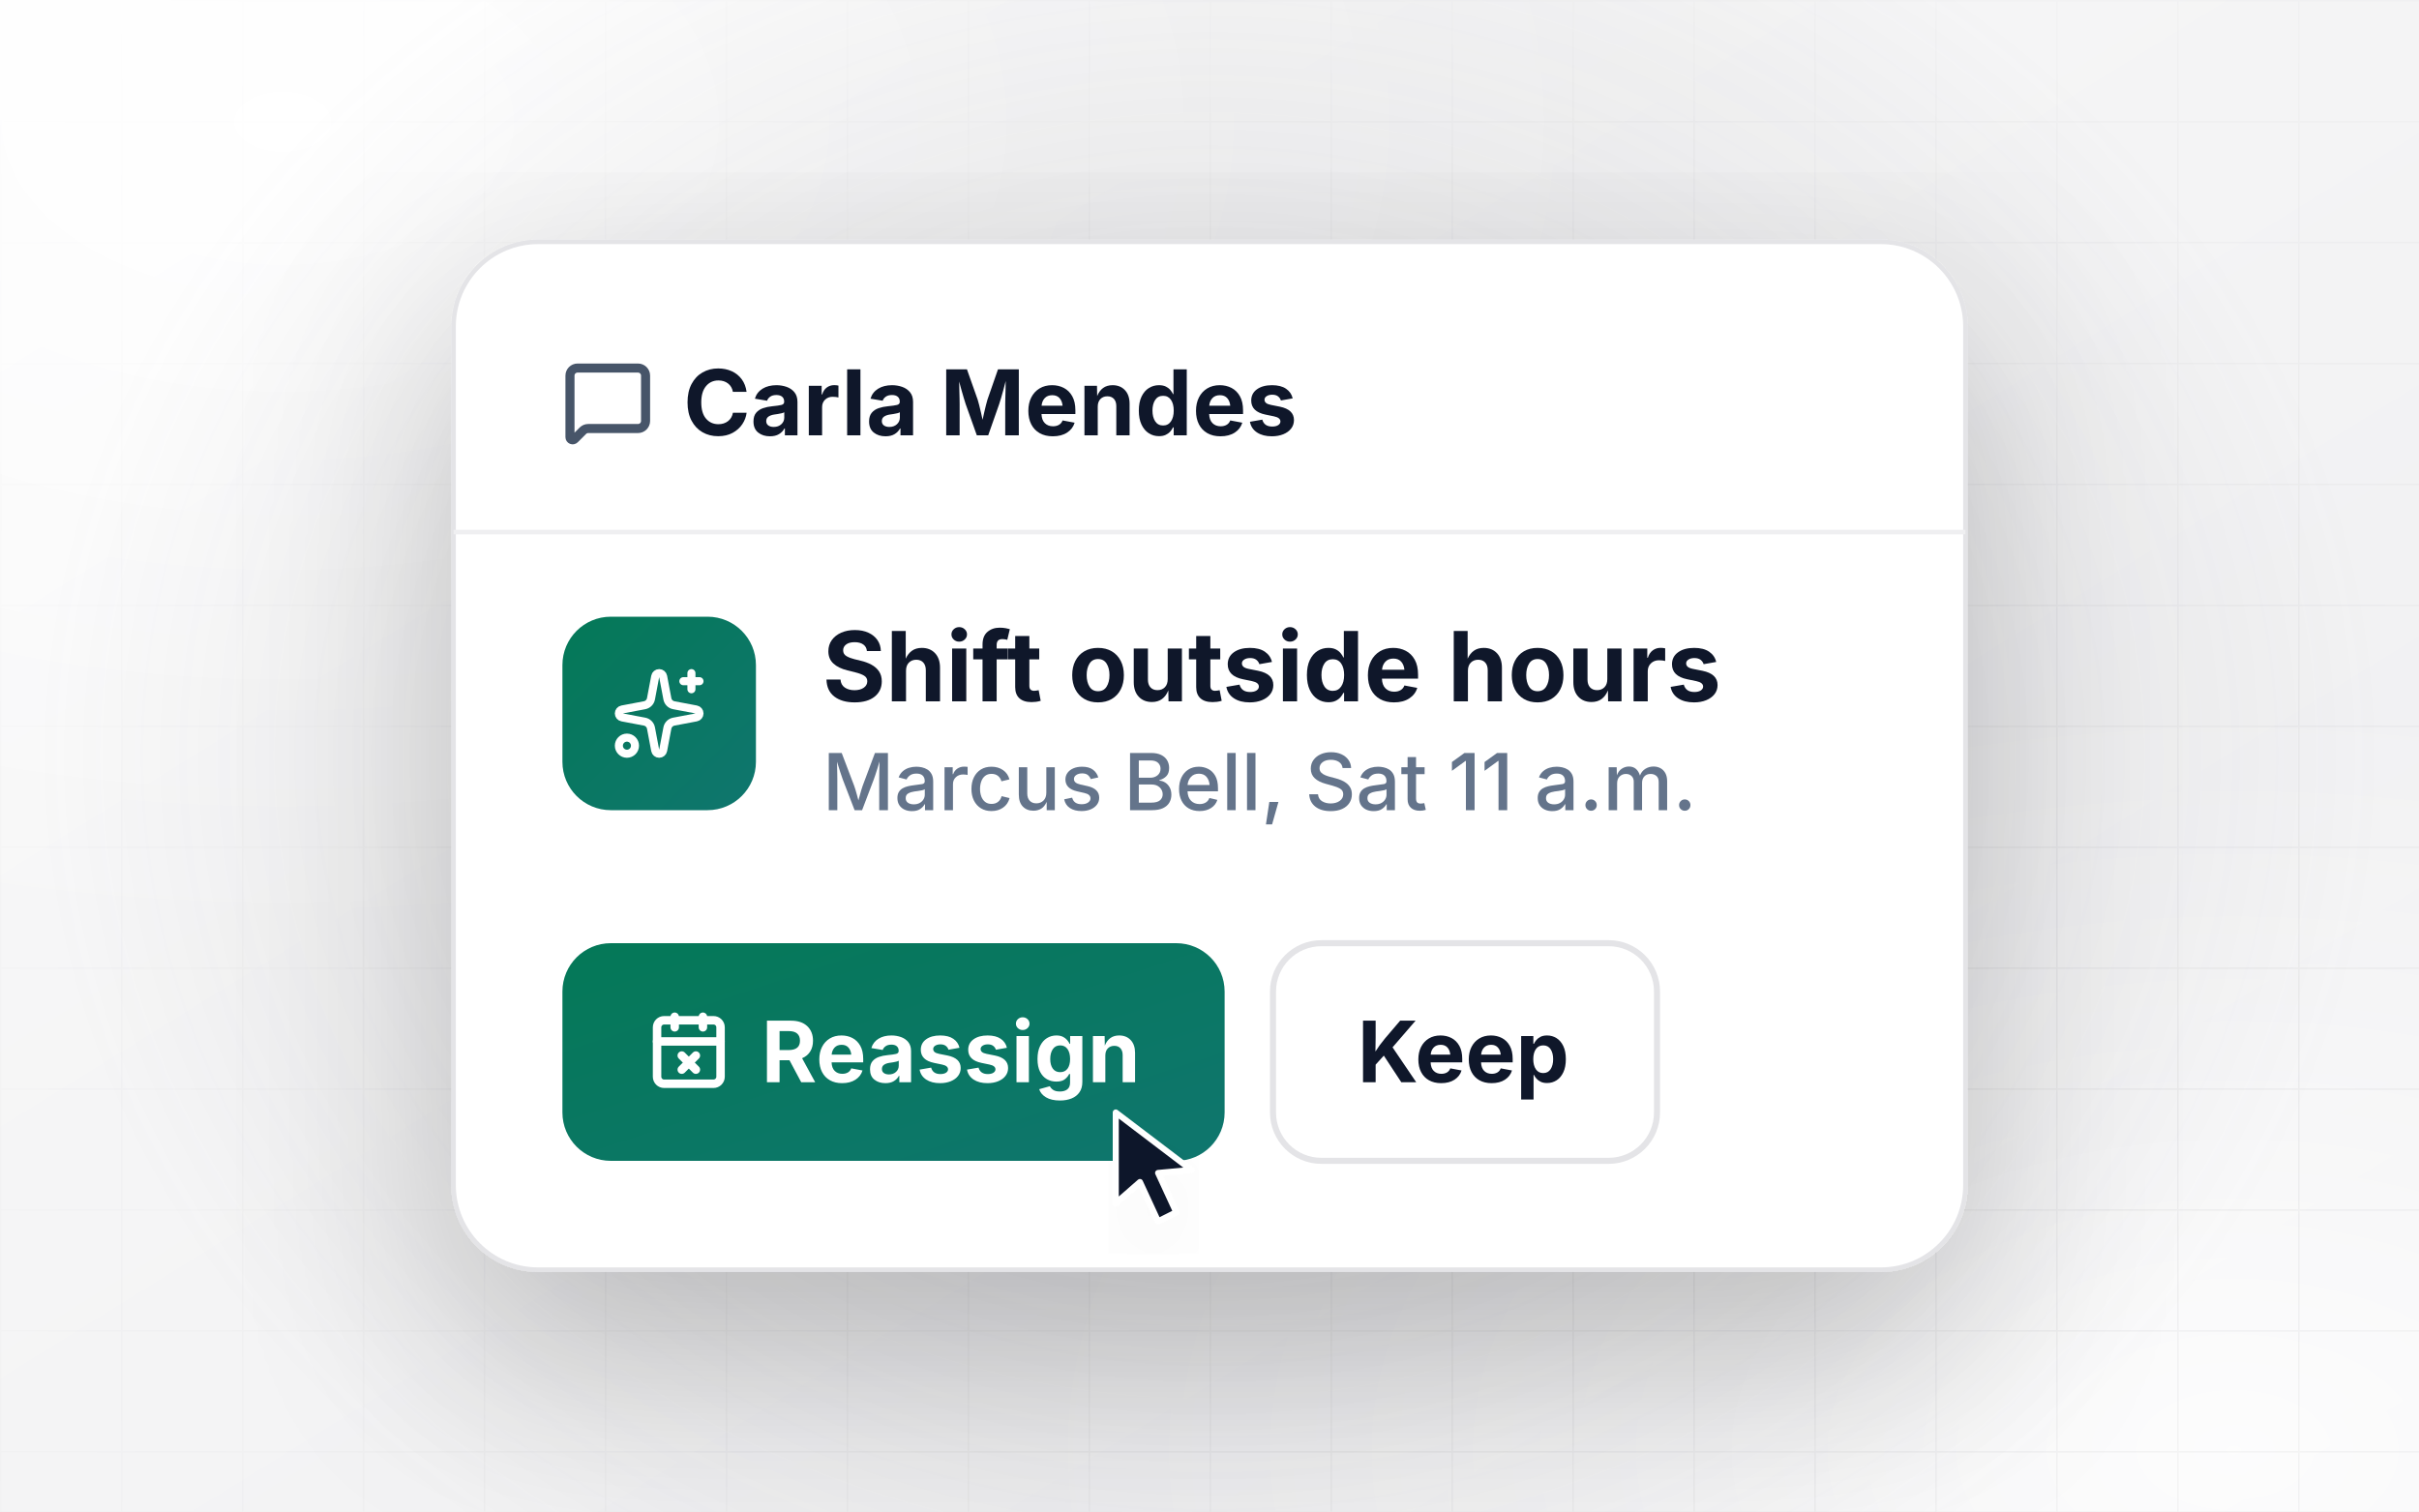
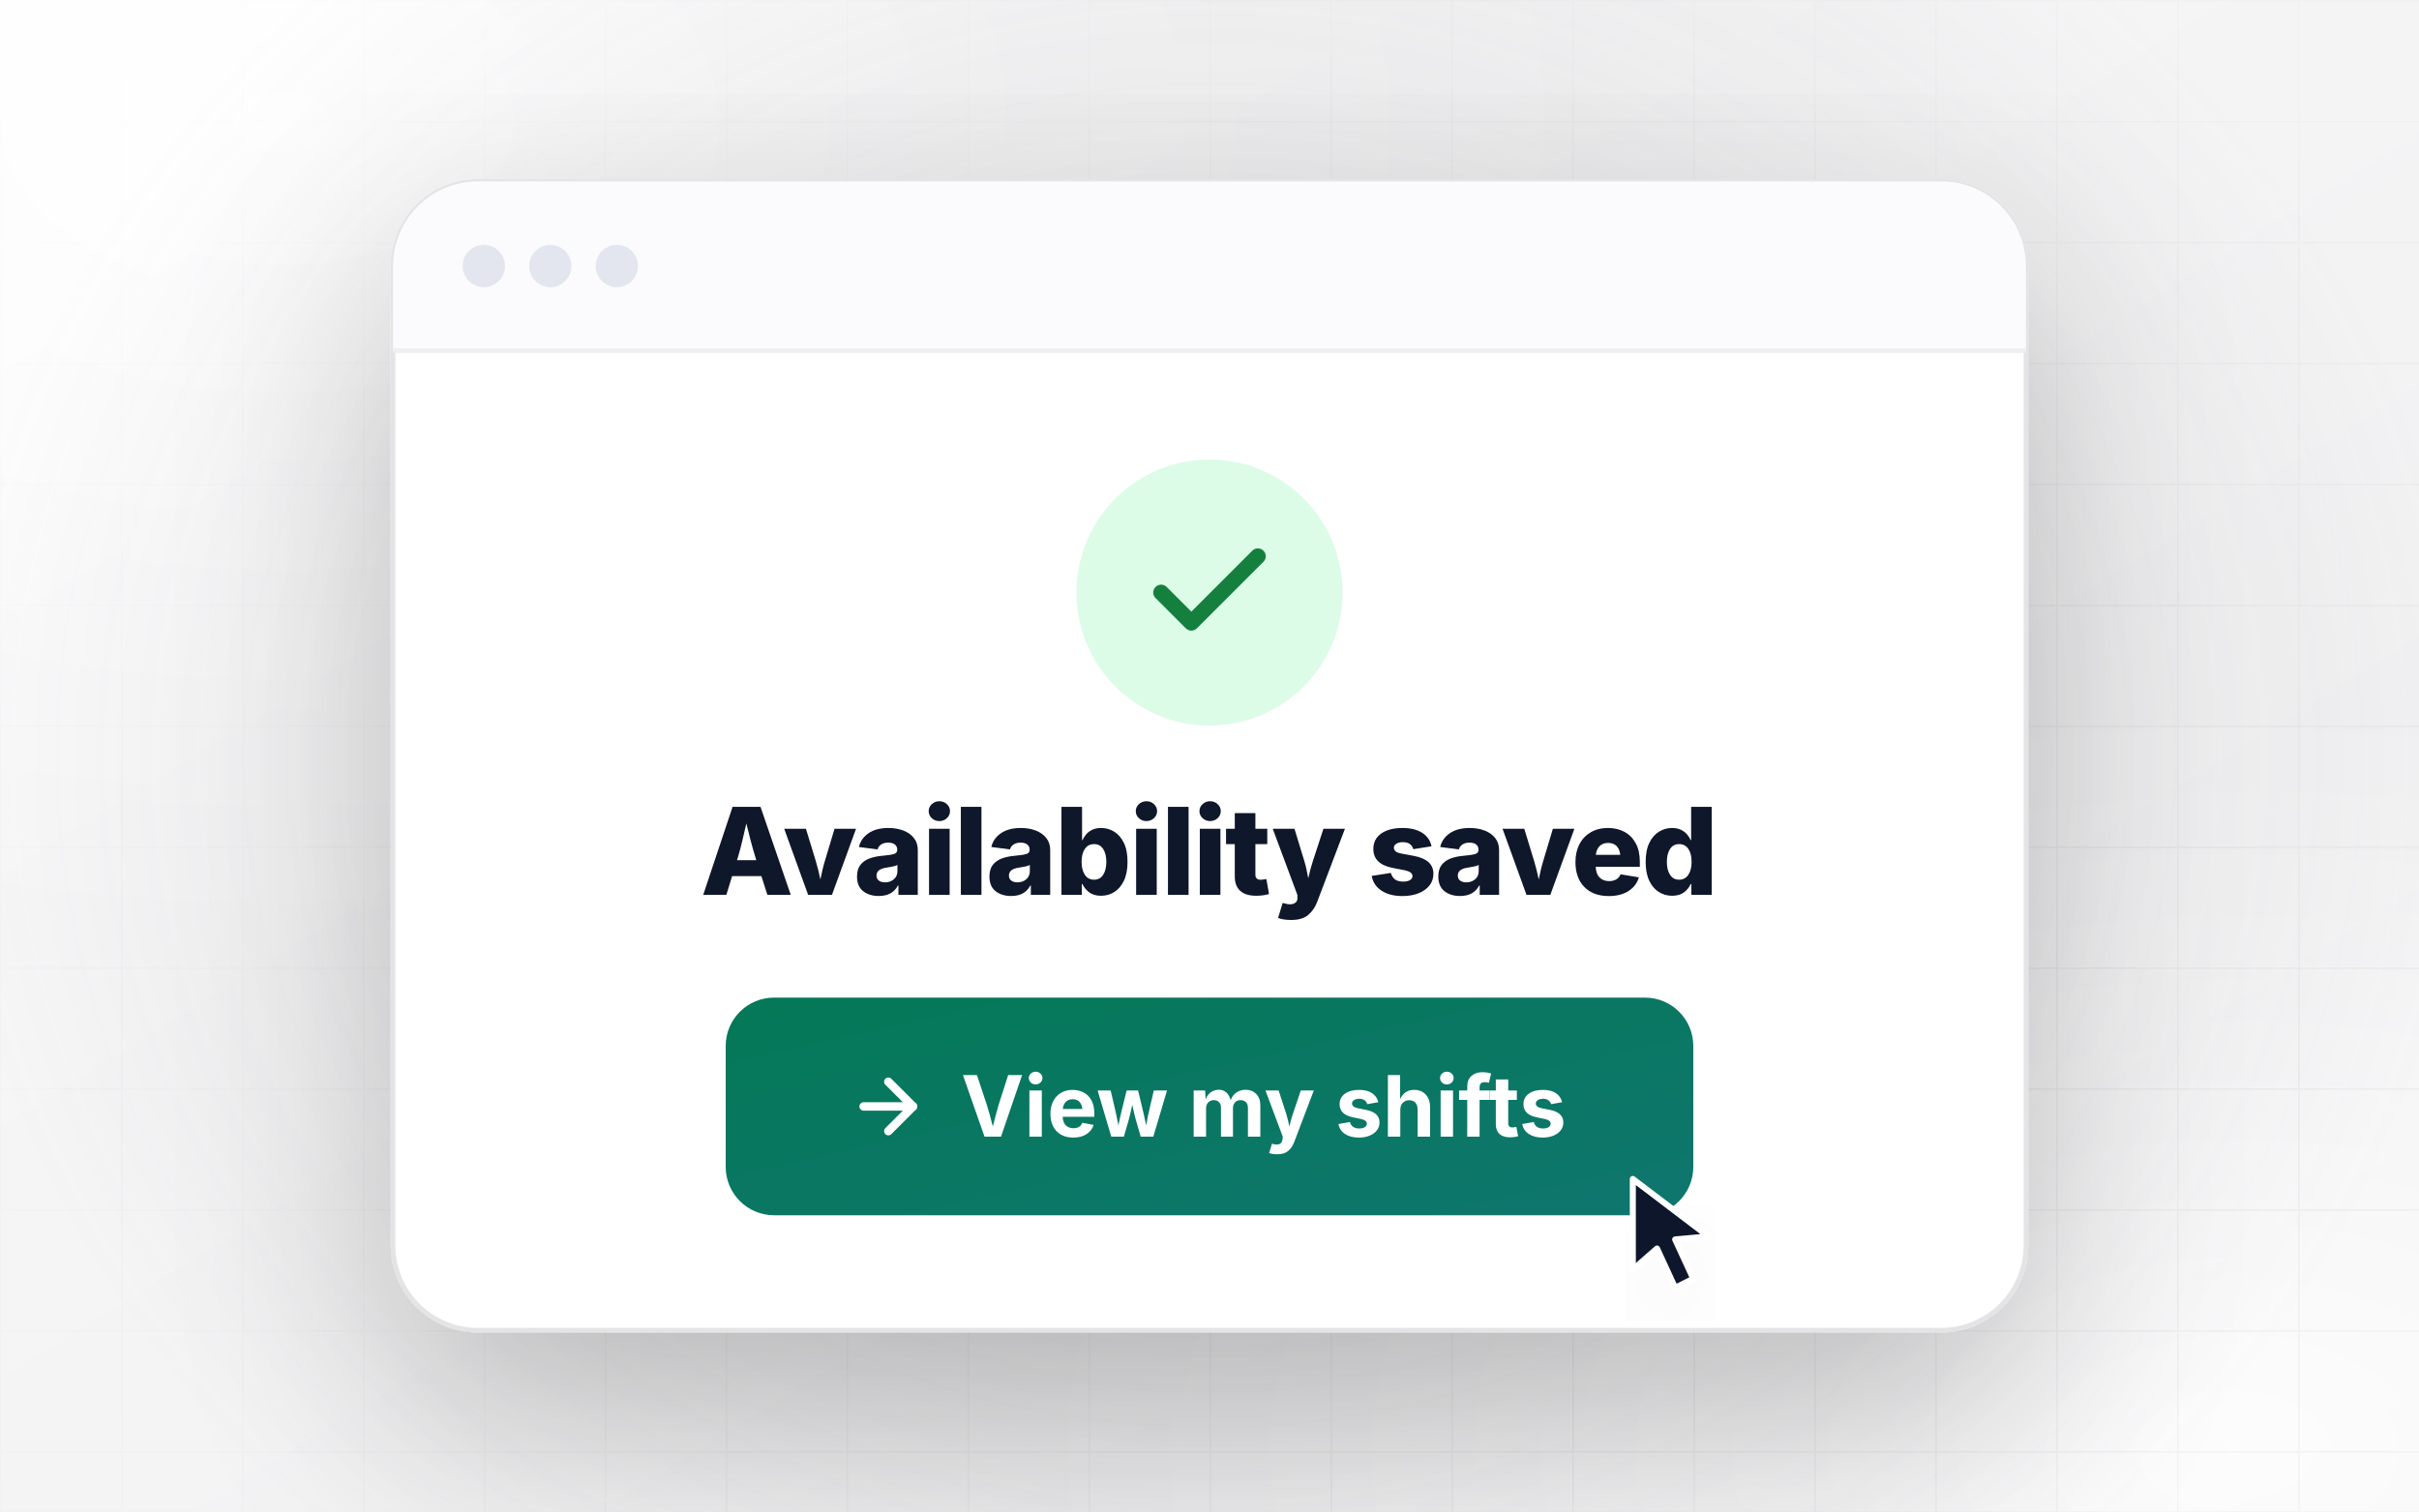
<svg xmlns="http://www.w3.org/2000/svg" xmlns:xlink="http://www.w3.org/1999/xlink" viewBox="0 0 800 500" width="800" height="500" role="img">
  <defs>
    <linearGradient id="bg" x1="0" y1="0" x2="1" y2="1">
      <stop offset="0" stop-color="#FAFAFA" />
      <stop offset="1" stop-color="#EEEEF0" />
    </linearGradient>
    <radialGradient id="glowA" cx="0.12" cy="0.08" r="0.55">
      <stop offset="0" stop-color="#FFFFFF" stop-opacity="0.95" />
      <stop offset="1" stop-color="#FFFFFF" stop-opacity="0" />
    </radialGradient>
    <radialGradient id="glowB" cx="0.92" cy="0.96" r="0.5">
      <stop offset="0" stop-color="#FFFFFF" stop-opacity="0.85" />
      <stop offset="1" stop-color="#FFFFFF" stop-opacity="0" />
    </radialGradient>
    <linearGradient id="gAcc" x1="0" y1="0" x2="1" y2="1">
      <stop offset="0" stop-color="#047857" />
      <stop offset="1" stop-color="#0F766E" />
    </linearGradient>
    <linearGradient id="gStroke" x1="0" y1="0" x2="1" y2="0">
      <stop offset="0" stop-color="#6EE7B7" />
      <stop offset="1" stop-color="#5EEAD4" />
    </linearGradient>
    <pattern id="grid" width="40" height="40" patternUnits="userSpaceOnUse">
      <path d="M40 0H0V40" fill="none" stroke="#52525B" stroke-opacity="0.07" stroke-width="1" />
    </pattern>
    <radialGradient id="fade" cx="0.5" cy="0.45" r="0.65">
      <stop offset="0" stop-color="#fff" stop-opacity="1" />
      <stop offset="1" stop-color="#fff" stop-opacity="0" />
    </radialGradient>
    <mask id="gridMask">
      <rect width="1200" height="800" fill="url(#fade)" />
    </mask>
    <filter id="e1" x="-10%" y="-10%" width="120%" height="140%">
      <feDropShadow dx="0" dy="1" stdDeviation="1.2" flood-color="#0F172A" flood-opacity="0.07" />
      <feDropShadow dx="0" dy="12" stdDeviation="18" flood-color="#18181B" flood-opacity="0.08" />
    </filter>
    <filter id="e2" x="-15%" y="-15%" width="130%" height="160%">
      <feDropShadow dx="0" dy="2" stdDeviation="3" flood-color="#0F172A" flood-opacity="0.10" />
      <feDropShadow dx="0" dy="28" stdDeviation="34" flood-color="#18181B" flood-opacity="0.20" />
    </filter>
    <radialGradient id="spot" cx="0.5" cy="0.5" r="0.5">
      <stop offset="0" stop-color="#71717A" stop-opacity="0.24" />
      <stop offset="1" stop-color="#71717A" stop-opacity="0" />
    </radialGradient>
-     <path id="g700_C" d="M786 -20Q587 -20 431.0 70.0Q275 160 184.5 331.0Q94 502 94 744Q94 987 185.0 1158.5Q276 1330 433.0 1420.0Q590 1510 786 1510Q955 1510 1092.0 1447.5Q1229 1385 1317.0 1266.5Q1405 1148 1427 981H1118Q1097 1102 1008.5 1170.5Q920 1239 792 1239Q618 1239 511.0 1110.0Q404 981 404 744Q404 502 511.5 376.5Q619 251 791 251Q918 251 1007.5 319.5Q1097 388 1119 510H1428Q1411 371 1330.0 250.5Q1249 130 1111.5 55.0Q974 -20 786 -20Z" />
-     <path id="g700_a" d="M440 -22Q280 -22 174.0 62.5Q68 147 68 313Q68 438 128.0 509.0Q188 580 284.0 613.0Q380 646 490 656Q634 670 697.5 685.5Q761 701 761 756V761Q761 832 715.5 871.0Q670 910 586 910Q499 910 446.0 872.5Q393 835 375 781L100 827Q143 972 271.5 1052.0Q400 1132 587 1132Q707 1132 815.5 1094.0Q924 1056 992.5 972.5Q1061 889 1061 753V0H777V155H767Q726 77 645.0 27.5Q564 -22 440 -22ZM525 189Q630 189 696.5 250.0Q763 311 763 400V521Q745 508 704.5 498.5Q664 489 619.0 481.5Q574 474 541 470Q458 458 407.0 423.0Q356 388 356 321Q356 256 403.5 222.5Q451 189 525 189Z" />
-     <path id="g700_r" d="M128 0V1118H418V923H430Q461 1026 533.5 1079.5Q606 1133 700 1133Q751 1133 797 1123V855Q777 861 738.5 865.5Q700 870 667 870Q563 870 495.5 805.0Q428 740 428 636V0Z" />
-     <path id="g700_l" d="M428 1490V0H128V1490Z" />
-     <path id="g700_M" d="M135 0V1490H603L845 806Q860 759 879.0 683.0Q898 607 918.5 519.5Q939 432 956 351Q973 431 993.0 518.5Q1013 606 1032.0 682.0Q1051 758 1066 806L1304 1490H1774V0H1467V703Q1467 759 1469.5 846.0Q1472 933 1474.5 1033.0Q1477 1133 1478 1227Q1453 1127 1425.5 1026.0Q1398 925 1373.0 840.5Q1348 756 1330 703L1083 0H826L575 703Q558 754 533.5 836.0Q509 918 481.0 1016.5Q453 1115 427 1215Q429 1125 431.5 1027.5Q434 930 436.0 844.5Q438 759 438 703V0Z" />
+     <path id="g800_A" d="M47 0 544 1490H1017L1529 0H1133L1032 317H536L439 0ZM619 587H946L926 651Q887 779 850.0 919.0Q813 1059 777 1209Q743 1058 709.5 918.0Q676 778 639 651Z" />
+     <path id="g800_v" d="M427 0 22 1118H390L557 571Q580 496 598.5 419.0Q617 342 635 261Q651 342 669.0 418.5Q687 495 710 571L874 1118H1238L831 0Z" />
+     <path id="g800_a" d="M428 -20Q267 -20 163.5 62.0Q60 144 60 310Q60 434 117.0 507.0Q174 580 268.5 615.0Q363 650 476 660Q618 672 679.5 689.5Q741 707 741 759V763Q741 821 700.5 852.5Q660 884 589 884Q516 884 469.0 853.0Q422 822 408 769L92 810Q125 953 253.5 1042.5Q382 1132 592 1132Q731 1132 843.5 1089.0Q956 1046 1022.5 962.5Q1089 879 1089 759V0H761V157H752Q659 -20 428 -20ZM534 211Q622 211 683.0 263.0Q744 315 744 398V505Q714 489 657.0 478.0Q600 467 551 459Q390 435 390 326Q390 270 430.5 240.5Q471 211 534 211Z" />
+     <path id="g800_i" d="M115 0V1118H464V0ZM289 1249Q215 1249 162.0 1298.0Q109 1347 109 1417Q109 1487 162.0 1536.0Q215 1585 289 1585Q364 1585 417.0 1536.0Q470 1487 470 1417Q470 1347 417.0 1298.0Q364 1249 289 1249Z" />
+     <path id="g800_l" d="M464 1490V0H115V1490Z" />
+     <path id="g800_b" d="M786 -16Q658 -16 581.5 44.5Q505 105 472 181H460V0H115V1490H464V926H472Q493 976 533.0 1023.5Q573 1071 636.0 1101.5Q699 1132 788 1132Q906 1132 1007.5 1070.0Q1109 1008 1171.5 881.0Q1234 754 1234 558Q1234 368 1173.5 240.5Q1113 113 1011.5 48.5Q910 -16 786 -16ZM667 256Q768 256 821.5 339.0Q875 422 875 558Q875 694 821.5 776.5Q768 859 667 859Q567 859 511.5 778.0Q456 697 456 558Q456 421 511.5 338.5Q567 256 667 256Z" />
+     <path id="g800_t" d="M718 1118V859H517V342Q517 255 606 255Q624 255 656.5 259.5Q689 264 703 267L748 13Q689 -4 634.0 -10.0Q579 -16 530 -16Q352 -16 260.0 67.5Q168 151 168 311V859H20V1118H168V1384H517V1118Z" />
+     <path id="g800_y" d="M112 -392 190 -137 234 -149Q328 -174 386.0 -146.0Q444 -118 440 -49L439 -2L22 1118H390L557 571Q579 499 594.0 427.0Q609 355 623 280Q640 356 659.0 428.0Q678 500 701 571L880 1118H1244L775 -118Q724 -254 623.0 -340.0Q522 -426 334 -426Q199 -426 112 -392Z" />
+     <path id="g800_s" d="M586 -21Q371 -21 232.5 69.5Q94 160 65 320L389 371Q410 298 460.0 261.0Q510 224 599 224Q672 224 714.0 249.5Q756 275 756 317Q756 390 619 417L424 455Q93 518 93 777Q93 944 226.5 1038.0Q360 1132 585 1132Q795 1132 922.0 1049.0Q1049 966 1078 822L770 773Q736 892 591 892Q528 892 484.5 866.5Q441 841 441 798Q441 764 468.0 738.5Q495 713 567 699L781 659Q1110 597 1110 357Q1110 242 1042.5 157.0Q975 72 857.0 25.5Q739 -21 586 -21Z" />
+     <path id="g800_e" d="M636 -21Q373 -21 222.5 132.5Q72 286 72 555Q72 727 139.5 857.0Q207 987 331.0 1059.5Q455 1132 623 1132Q780 1132 901.5 1066.5Q1023 1001 1092.5 873.5Q1162 746 1162 562V474H415Q420 353 481.5 292.5Q543 232 642 232Q712 232 763.0 261.5Q814 291 835 347L1146 296Q1104 151 971.5 65.0Q839 -21 636 -21ZM417 677H831Q821 772 769.0 825.5Q717 879 626 879Q534 879 480.5 824.5Q427 770 417 677Z" />
+     <path id="g800_d" d="M520 -16Q396 -16 294.0 48.5Q192 113 132.0 240.5Q72 368 72 558Q72 754 134.5 881.0Q197 1008 298.5 1070.0Q400 1132 517 1132Q606 1132 669.0 1101.5Q732 1071 772.5 1023.5Q813 976 834 926H842V1490H1190V0H846V181H834Q801 105 724.5 44.5Q648 -16 520 -16ZM639 256Q738 256 794.0 338.5Q850 421 850 558Q850 697 794.5 778.0Q739 859 639 859Q538 859 484.5 776.5Q431 694 431 558Q431 422 484.5 339.0Q538 256 639 256Z" />
+     <path id="g700_V" d="M571 0 49 1490H388L626 771Q662 659 698.0 528.0Q734 397 772 246Q810 398 844.5 528.0Q879 658 913 771L1143 1490H1480L970 0Z" />
+     <path id="g700_i" d="M128 0V1118H428V0ZM278 1264Q210 1264 162.0 1309.0Q114 1354 114 1418Q114 1482 162.0 1527.0Q210 1572 278 1572Q346 1572 394.5 1527.0Q443 1482 443 1418Q443 1354 394.5 1309.0Q346 1264 278 1264Z" />
    <path id="g700_e" d="M633 -22Q462 -22 338.0 48.0Q214 118 147.5 247.0Q81 376 81 553Q81 726 147.5 856.0Q214 986 334.5 1059.0Q455 1132 618 1132Q764 1132 883.0 1070.0Q1002 1008 1072.5 882.0Q1143 756 1143 565V481H378Q383 344 454.0 274.0Q525 204 638 204Q717 204 773.5 237.5Q830 271 854 336L1126 285Q1085 146 956.5 62.0Q828 -22 633 -22ZM380 669H854Q843 778 784.0 842.0Q725 906 621 906Q513 906 451.0 839.5Q389 773 380 669Z" />
-     <path id="g700_n" d="M428 647V0H128V1118H411L415 887Q462 1004 548.0 1068.0Q634 1132 763 1132Q937 1132 1042.0 1020.0Q1147 908 1147 711V0H847V659Q847 763 793.5 822.0Q740 881 645 881Q549 881 488.5 819.5Q428 758 428 647Z" />
-     <path id="g700_d" d="M537 -19Q408 -19 305.0 47.5Q202 114 141.5 242.5Q81 371 81 557Q81 748 143.0 876.0Q205 1004 308.0 1068.0Q411 1132 535 1132Q630 1132 693.0 1100.0Q756 1068 794.5 1021.0Q833 974 853 930H863V1490H1163V0H868V179H853Q832 134 793.0 88.5Q754 43 691.0 12.0Q628 -19 537 -19ZM629 222Q743 222 806.0 314.0Q869 406 869 558Q869 710 806.5 801.0Q744 892 629 892Q511 892 450.0 798.5Q389 705 389 558Q389 410 450.5 316.0Q512 222 629 222Z" />
+     <path id="g700_w" d="M361 0 31 1118H346L443 705Q463 612 487.0 505.0Q511 398 534 273Q557 395 582.5 502.5Q608 610 631 705L733 1118H1009L1109 705Q1130 610 1155.5 503.0Q1181 396 1205 272Q1226 396 1249.0 503.0Q1272 610 1294 705L1391 1118H1710L1378 0H1073L949 431Q928 503 908.5 593.0Q889 683 869 771Q850 683 830.0 592.5Q810 502 790 431L666 0Z" />
+     <path id="g700_m" d="M128 0V1118H406L418 901Q463 1023 550.0 1079.0Q637 1135 737 1135Q949 1135 1025 884Q1072 1013 1170.5 1074.0Q1269 1135 1384 1135Q1538 1135 1639.5 1035.5Q1741 936 1741 754V0H1441V697Q1441 791 1389.5 837.5Q1338 884 1263 884Q1178 884 1128.5 830.0Q1079 776 1079 688V0H789V705Q789 787 740.5 835.5Q692 884 615 884Q536 884 482.0 830.5Q428 777 428 676V0Z" />
+     <path id="g700_y" d="M120 -396 189 -170 226 -179Q317 -204 375.0 -175.5Q433 -147 443 -63L451 -3L31 1118H350L538 538Q561 465 577.0 392.5Q593 320 609 246Q627 321 646.5 393.5Q666 466 690 538L886 1118H1201L726 -132Q675 -267 579.5 -346.5Q484 -426 316 -426Q256 -426 204.0 -417.5Q152 -409 120 -396Z" />
    <path id="g700_s" d="M572 -22Q370 -22 238.5 64.0Q107 150 78 306L357 354Q400 198 581 198Q667 198 716.5 230.5Q766 263 766 313Q766 398 622 428L429 468Q107 534 107 785Q107 946 236.0 1039.0Q365 1132 577 1132Q776 1132 894.0 1051.0Q1012 970 1043 834L777 787Q759 844 711.0 880.5Q663 917 581 917Q507 917 457.0 885.5Q407 854 407 804Q407 762 439.5 732.5Q472 703 551 687L752 647Q1072 582 1072 345Q1072 235 1008.0 152.5Q944 70 831.0 24.0Q718 -22 572 -22Z" />
-     <path id="g700_S" d="M681 -22Q412 -22 251.5 101.5Q91 225 85 462H382Q390 349 472.5 292.5Q555 236 678 236Q800 236 874.5 288.5Q949 341 949 426Q949 503 881.5 544.0Q814 585 692 615L528 656Q339 702 232.0 800.5Q125 899 125 1061Q125 1196 197.5 1297.0Q270 1398 396.5 1454.0Q523 1510 685 1510Q850 1510 973.0 1453.5Q1096 1397 1165.0 1296.5Q1234 1196 1236 1065H941Q933 1155 864.5 1204.0Q796 1253 682 1253Q565 1253 501.5 1204.5Q438 1156 438 1081Q438 998 509.5 957.0Q581 916 676 893L811 860Q936 831 1037.0 776.5Q1138 722 1197.0 635.5Q1256 549 1256 424Q1256 221 1104.5 99.5Q953 -22 681 -22Z" />
    <path id="g700_h" d="M428 647V0H128V1490H422V904Q471 1013 555.0 1072.5Q639 1132 763 1132Q937 1132 1042.5 1020.0Q1148 908 1148 711V0H847V659Q847 763 793.5 822.0Q740 881 645 881Q549 881 488.5 819.5Q428 758 428 647Z" />
-     <path id="g700_i" d="M128 0V1118H428V0ZM278 1264Q210 1264 162.0 1309.0Q114 1354 114 1418Q114 1482 162.0 1527.0Q210 1572 278 1572Q346 1572 394.5 1527.0Q443 1482 443 1418Q443 1354 394.5 1309.0Q346 1264 278 1264Z" />
    <path id="g700_f" d="M750 1118V889H516V0H217V889H20V1118H217V1204Q217 1382 321.0 1471.0Q425 1560 580 1560Q651 1560 709.0 1549.0Q767 1538 795 1529L741 1303Q723 1308 696.5 1313.0Q670 1318 641 1318Q572 1318 544.0 1285.5Q516 1253 516 1194V1118Z" />
    <path id="g700_t" d="M683 1118V889H474V327Q474 223 576 223Q593 223 623.5 227.5Q654 232 671 236L714 11Q664 -4 614.5 -10.0Q565 -16 520 -16Q352 -16 263.0 65.5Q174 147 174 301V889H20V1118H174V1384H474V1118Z" />
-     <path id="g700_o" d="M628 -22Q460 -22 337.0 50.5Q214 123 147.5 252.5Q81 382 81 554Q81 727 147.5 857.0Q214 987 337.0 1059.5Q460 1132 628 1132Q796 1132 919.0 1059.5Q1042 987 1108.5 857.0Q1175 727 1175 554Q1175 382 1108.5 252.5Q1042 123 919.0 50.5Q796 -22 628 -22ZM628 214Q748 214 809.0 311.0Q870 408 870 555Q870 703 809.0 799.5Q748 896 628 896Q508 896 447.5 799.5Q387 703 387 555Q387 408 447.5 311.0Q508 214 628 214Z" />
-     <path id="g700_u" d="M513 -14Q339 -14 233.5 98.0Q128 210 128 407V1118H428V459Q428 355 482.0 296.0Q536 237 630 237Q726 237 786.5 298.5Q847 360 847 471V1118H1148V0H864L860 232Q813 113 726.5 49.5Q640 -14 513 -14Z" />
-     <path id="g500_M" d="M165 0V1490H501L826 635Q841 595 860.0 531.5Q879 468 899.0 395.0Q919 322 936 254Q954 320 974.0 393.0Q994 466 1013.0 530.0Q1032 594 1047 635L1367 1490H1705V0H1478V802Q1478 884 1480.5 1013.5Q1483 1143 1486 1268Q1460 1177 1432.0 1088.0Q1404 999 1379.0 923.5Q1354 848 1337 802L1032 0H837L528 802Q502 869 461.5 997.0Q421 1125 378 1263Q380 1185 382.0 1100.0Q384 1015 385.5 937.0Q387 859 387 802V0Z" />
-     <path id="g500_a" d="M461 -25Q354 -25 268.5 14.5Q183 54 133.0 130.0Q83 206 83 316Q83 411 120.0 472.5Q157 534 219.0 569.5Q281 605 357.5 623.0Q434 641 513 650Q661 667 728.0 679.5Q795 692 795 751V757Q795 850 740.5 901.5Q686 953 581 953Q471 953 408.0 905.0Q345 857 322 800L115 854Q153 954 224.0 1015.0Q295 1076 386.5 1104.0Q478 1132 578 1132Q645 1132 721.0 1116.0Q797 1100 864.0 1058.5Q931 1017 973.0 940.0Q1015 863 1015 742V0H802V153H791Q758 87 677.5 31.0Q597 -25 461 -25ZM510 152Q599 152 663.0 187.5Q727 223 761.5 280.0Q796 337 796 403V546Q780 530 727.5 518.5Q675 507 617.0 499.0Q559 491 525 487Q432 474 365.5 436.5Q299 399 299 313Q299 233 358.5 192.5Q418 152 510 152Z" />
-     <path id="g500_r" d="M148 0V1118H361V938H373Q403 1029 480.5 1081.5Q558 1134 656 1134Q677 1134 704.5 1132.0Q732 1130 749 1128V918Q737 921 703.0 925.5Q669 930 634 930Q519 930 443.5 859.5Q368 789 368 679V0Z" />
-     <path id="g500_c" d="M618 -23Q460 -23 343.0 49.0Q226 121 161.0 250.5Q96 380 96 553Q96 727 161.0 857.5Q226 988 343.0 1060.0Q460 1132 618 1132Q792 1132 918.5 1044.5Q1045 957 1086 802L877 752Q854 839 787.5 892.5Q721 946 619 946Q518 946 451.5 893.0Q385 840 352.5 750.5Q320 661 320 553Q320 446 352.5 357.5Q385 269 451.5 216.0Q518 163 619 163Q723 163 791.0 218.5Q859 274 881 365L1089 315Q1048 157 921.0 67.0Q794 -23 618 -23Z" />
-     <path id="g500_u" d="M529 -14Q358 -14 253.0 93.5Q148 201 148 408V1118H368V435Q368 314 431.5 246.0Q495 178 604 178Q716 178 790.0 250.5Q864 323 864 456V1118H1085V0H874L873 217Q820 95 732.5 40.5Q645 -14 529 -14Z" />
-     <path id="g500_s" d="M549 -23Q367 -23 247.5 55.5Q128 134 98 283L305 326Q350 155 551 155Q658 155 720.5 199.5Q783 244 783 306Q783 412 626 447L438 490Q130 559 130 799Q130 899 185.5 974.0Q241 1049 338.5 1090.5Q436 1132 563 1132Q744 1132 847.0 1054.5Q950 977 986 853L789 810Q768 869 716.0 913.5Q664 958 565 958Q474 958 413.0 917.0Q352 876 352 813Q352 757 392.5 722.5Q433 688 525 667L705 627Q1010 558 1010 325Q1010 223 951.5 144.5Q893 66 789.0 21.5Q685 -23 549 -23Z" />
-     <path id="g500_B" d="M165 0V1490H714Q872 1490 976.0 1438.0Q1080 1386 1131.5 1297.5Q1183 1209 1183 1099Q1183 959 1109.0 884.5Q1035 810 931 784V769Q1006 765 1077.0 721.5Q1148 678 1194.5 597.0Q1241 516 1241 402Q1241 287 1187.5 196.0Q1134 105 1022.5 52.5Q911 0 738 0ZM393 196H715Q876 196 945.5 258.0Q1015 320 1015 413Q1015 518 936.5 593.5Q858 669 724 669H393ZM393 845H692Q805 845 882.0 909.0Q959 973 959 1080Q959 1172 894.5 1233.5Q830 1295 698 1295H393Z" />
-     <path id="g500_e" d="M630 -23Q465 -23 345.0 48.0Q225 119 160.5 248.0Q96 377 96 551Q96 723 159.5 854.0Q223 985 339.0 1058.5Q455 1132 611 1132Q738 1132 852.5 1075.5Q967 1019 1038.5 895.5Q1110 772 1110 570V492H317Q323 330 409.0 244.5Q495 159 632 159Q724 159 790.5 199.0Q857 239 886 317L1093 268Q1053 137 931.0 57.0Q809 -23 630 -23ZM318 656H892Q880 788 809.5 869.0Q739 950 612 950Q480 950 403.5 863.5Q327 777 318 656Z" />
-     <path id="g500_l" d="M368 1490V0H148V1490Z" />
-     <path id="g500_comma" d="M125 -371 213 214H450L285 -371Z" />
-     <path id="g500_S" d="M665 -25Q414 -25 265.0 92.5Q116 210 106 414H335Q345 292 440.0 233.5Q535 175 664 175Q806 175 899.0 241.0Q992 307 992 415Q992 512 910.5 559.5Q829 607 709 639L535 687Q352 736 249.5 832.0Q147 928 147 1081Q147 1210 216.5 1306.5Q286 1403 405.5 1456.5Q525 1510 675 1510Q828 1510 944.5 1456.5Q1061 1403 1127.5 1309.5Q1194 1216 1197 1098H975Q964 1200 880.5 1256.0Q797 1312 670 1312Q535 1312 455.0 1250.5Q375 1189 375 1094Q375 1023 418.0 979.5Q461 936 523.5 910.5Q586 885 643 870L788 832Q859 814 934.5 783.5Q1010 753 1074.0 704.5Q1138 656 1177.5 584.5Q1217 513 1217 412Q1217 286 1152.0 187.0Q1087 88 963.5 31.5Q840 -25 665 -25Z" />
-     <path id="g500_t" d="M626 1118V939H403V302Q403 235 431.5 203.5Q460 172 525 172Q543 172 570.5 176.0Q598 180 618 184L657 8Q622 -4 581.5 -9.5Q541 -15 503 -15Q351 -15 267.0 63.5Q183 142 183 284V939H20V1118H183V1384H403V1118Z" />
-     <path id="g500_one" d="M685 1490V0H459V1283H449L95 1025V1254L421 1490Z" />
-     <path id="g500_period" d="M311 -15Q249 -15 206.0 27.5Q163 70 163 132Q163 194 206.0 237.0Q249 280 311 280Q373 280 415.5 237.0Q458 194 458 132Q458 70 415.5 27.5Q373 -15 311 -15Z" />
-     <path id="g500_m" d="M148 0V1118H357L362 909Q405 1025 491.0 1081.0Q577 1137 677 1137Q786 1137 858.0 1075.0Q930 1013 963 902Q1005 1015 1101.5 1076.0Q1198 1137 1317 1137Q1416 1137 1496.0 1094.0Q1576 1051 1623.5 966.0Q1671 881 1671 754V0H1451V732Q1451 844 1388.5 894.0Q1326 944 1241 944Q1137 944 1077.5 880.0Q1018 816 1018 716V0H801V746Q801 836 743.5 890.0Q686 944 597 944Q505 944 436.5 880.5Q368 817 368 695V0Z" />
-     <path id="g700_R" d="M135 0V1490H716Q970 1490 1109.5 1357.5Q1249 1225 1249 1005Q1249 852 1181.0 743.5Q1113 635 985 581L1302 0H964L680 532H440V0ZM440 779H660Q934 779 934 1005Q934 1118 866.5 1178.0Q799 1238 659 1238H440Z" />
-     <path id="g700_g" d="M625 -442Q415 -442 287.0 -365.0Q159 -288 122 -168L380 -96Q401 -143 457.5 -183.5Q514 -224 623 -224Q737 -224 803.0 -171.5Q869 -119 869 -8V198H846Q815 130 743.5 73.0Q672 16 536 16Q410 16 307.0 75.0Q204 134 142.5 255.0Q81 376 81 561Q81 750 143.5 877.0Q206 1004 309.5 1068.0Q413 1132 537 1132Q631 1132 695.0 1100.0Q759 1068 798.5 1021.0Q838 974 858 930H871V1118H1166V9Q1166 -142 1096.5 -242.5Q1027 -343 904.5 -392.5Q782 -442 625 -442ZM630 244Q745 244 807.5 328.5Q870 413 870 563Q870 712 808.0 802.0Q746 892 630 892Q512 892 450.5 799.5Q389 707 389 563Q389 416 451.0 330.0Q513 244 630 244Z" />
-     <path id="g700_K" d="M135 0V1490H440V1083L435 744Q484 822 539.0 897.0Q594 972 668 1062L1033 1490H1406L849 845L1422 0H1061L638 644L440 426V0Z" />
-     <path id="g700_p" d="M128 -418V1118H423V930H437Q457 974 495.5 1021.0Q534 1068 597.5 1100.0Q661 1132 756 1132Q880 1132 983.0 1068.0Q1086 1004 1147.5 876.0Q1209 748 1209 557Q1209 371 1149.0 242.5Q1089 114 986.0 47.5Q883 -19 754 -19Q663 -19 600.0 12.0Q537 43 497.5 88.5Q458 134 437 179H428V-418ZM662 222Q779 222 840.5 316.0Q902 410 902 558Q902 705 841.0 798.5Q780 892 662 892Q546 892 483.5 801.0Q421 710 421 558Q421 406 484.0 314.0Q547 222 662 222Z" />
  </defs>
  <style>
.pulse{transform-box:fill-box;transform-origin:center;animation:pulse 2.4s cubic-bezier(.2,.7,.3,1) infinite}
@keyframes pulse{0%{transform:scale(1);opacity:.30}75%{transform:scale(2.1);opacity:0}100%{transform:scale(2.1);opacity:0}}
.caret{animation:blink 1.1s steps(1) infinite}
@keyframes blink{0%,55%{opacity:1}56%,100%{opacity:0}}
.press{transform-box:fill-box;transform-origin:0 0;animation:press 3.2s ease-in-out infinite}
@keyframes press{0%,58%,100%{transform:translate(0,0) scale(1)}66%{transform:translate(1.5px,2px) scale(.9)}74%{transform:translate(0,0) scale(1)}}
.ripple{transform-box:fill-box;transform-origin:center;opacity:0;animation:ripple 3.2s ease-out infinite}
@keyframes ripple{0%,62%{opacity:0;transform:scale(.4)}68%{opacity:.5}100%{opacity:0;transform:scale(2.4)}}
.sweep{animation:sweep 4.8s cubic-bezier(.45,0,.2,1) infinite}
@keyframes sweep{0%{transform:translateY(-470px);opacity:0}8%{opacity:1}72%{transform:translateY(0);opacity:1}100%{transform:translateY(0);opacity:1}}
.ring{transform-box:fill-box;transform-origin:50% 12%;animation:ring 4s ease-in-out infinite}
@keyframes ring{0%,70%,100%{transform:rotate(0)}74%{transform:rotate(14deg)}78%{transform:rotate(-12deg)}82%{transform:rotate(8deg)}86%{transform:rotate(-4deg)}90%{transform:rotate(0)}}
.glow{animation:glow 2.6s ease-in-out infinite}
@keyframes glow{0%,100%{opacity:1}50%{opacity:.45}}
.float{animation:float 6s ease-in-out infinite}
@keyframes float{0%,100%{transform:translateY(0)}50%{transform:translateY(-6px)}}
@media (prefers-reduced-motion: reduce){*{animation:none!important}}
</style>
  <rect width="800" height="500" fill="url(#bg)" />
  <rect width="800" height="500" fill="url(#glowA)" />
  <rect width="800" height="500" fill="url(#glowB)" />
  <rect width="800" height="500" fill="url(#grid)" mask="url(#gridMask)" />
-   <ellipse cx="400.0" cy="250.0" rx="390.0" ry="323.0" fill="url(#spot)" />
-   <rect x="150" y="80" width="500" height="340" rx="28" fill="#fff" stroke="#E4E4E7" stroke-width="1.5" filter="url(#e2)" />
-   <g transform="translate(186 118) scale(1.25)" fill="none" stroke="#475569" stroke-width="2.4" stroke-linecap="round" stroke-linejoin="round">
-     <path d="M22 17a2 2 0 0 1-2 2H6.828a2 2 0 0 0-1.414.586l-2.202 2.202A.71.71 0 0 1 2 21.286V5a2 2 0 0 1 2-2h16a2 2 0 0 1 2 2z" />
+   <ellipse cx="400.0" cy="250.0" rx="421.2" ry="361.0" fill="url(#spot)" />
+   <rect x="130" y="60" width="540" height="380" rx="28" fill="#fff" stroke="#E4E4E7" stroke-width="1.5" filter="url(#e2)" />
+   <path d="M130 116 V88 a28 28 0 0 1 28 -28 H642 a28 28 0 0 1 28 28 V116 Z" fill="#FBFBFD" />
+   <line x1="130" y1="116" x2="670" y2="116" stroke="#EFEFF1" stroke-width="1.5" />
+   <circle cx="160" cy="88" r="7" fill="#E3E6EE" />
+   <circle cx="182" cy="88" r="7" fill="#E3E6EE" />
+   <circle cx="204" cy="88" r="7" fill="#E3E6EE" />
+   <circle cx="400.0" cy="196" r="44" fill="#DCFCE7" />
+   <g transform="translate(376.0 172) scale(2)" fill="none" stroke="#15803D" stroke-width="2.6" stroke-linecap="round" stroke-linejoin="round">
+     <path d="M20 6 9 17l-5-5" />
  </g>
  <g>
-     <use href="#g700_C" xlink:href="#g700_C" transform="translate(226.00 144.00) scale(0.01465 -0.01465)" fill="#0F172A" />
-     <use href="#g700_a" xlink:href="#g700_a" transform="translate(248.19 144.00) scale(0.01465 -0.01465)" fill="#0F172A" />
-     <use href="#g700_r" xlink:href="#g700_r" transform="translate(265.61 144.00) scale(0.01465 -0.01465)" fill="#0F172A" />
-     <use href="#g700_l" xlink:href="#g700_l" transform="translate(278.29 144.00) scale(0.01465 -0.01465)" fill="#0F172A" />
-     <use href="#g700_a" xlink:href="#g700_a" transform="translate(286.42 144.00) scale(0.01465 -0.01465)" fill="#0F172A" />
-     <use href="#g700_M" xlink:href="#g700_M" transform="translate(310.95 144.00) scale(0.01465 -0.01465)" fill="#0F172A" />
-     <use href="#g700_e" xlink:href="#g700_e" transform="translate(338.90 144.00) scale(0.01465 -0.01465)" fill="#0F172A" />
-     <use href="#g700_n" xlink:href="#g700_n" transform="translate(356.77 144.00) scale(0.01465 -0.01465)" fill="#0F172A" />
-     <use href="#g700_d" xlink:href="#g700_d" transform="translate(375.44 144.00) scale(0.01465 -0.01465)" fill="#0F172A" />
-     <use href="#g700_e" xlink:href="#g700_e" transform="translate(394.35 144.00) scale(0.01465 -0.01465)" fill="#0F172A" />
-     <use href="#g700_s" xlink:href="#g700_s" transform="translate(412.23 144.00) scale(0.01465 -0.01465)" fill="#0F172A" />
+     <use href="#g800_A" xlink:href="#g800_A" transform="translate(231.65 296.00) scale(0.01953 -0.01953)" fill="#0F172A" />
+     <use href="#g800_v" xlink:href="#g800_v" transform="translate(258.92 296.00) scale(0.01953 -0.01953)" fill="#0F172A" />
+     <use href="#g800_a" xlink:href="#g800_a" transform="translate(282.26 296.00) scale(0.01953 -0.01953)" fill="#0F172A" />
+     <use href="#g800_i" xlink:href="#g800_i" transform="translate(305.00 296.00) scale(0.01953 -0.01953)" fill="#0F172A" />
+     <use href="#g800_l" xlink:href="#g800_l" transform="translate(315.52 296.00) scale(0.01953 -0.01953)" fill="#0F172A" />
+     <use href="#g800_a" xlink:href="#g800_a" transform="translate(326.05 296.00) scale(0.01953 -0.01953)" fill="#0F172A" />
+     <use href="#g800_b" xlink:href="#g800_b" transform="translate(348.79 296.00) scale(0.01953 -0.01953)" fill="#0F172A" />
+     <use href="#g800_i" xlink:href="#g800_i" transform="translate(373.49 296.00) scale(0.01953 -0.01953)" fill="#0F172A" />
+     <use href="#g800_l" xlink:href="#g800_l" transform="translate(384.02 296.00) scale(0.01953 -0.01953)" fill="#0F172A" />
+     <use href="#g800_i" xlink:href="#g800_i" transform="translate(394.55 296.00) scale(0.01953 -0.01953)" fill="#0F172A" />
+     <use href="#g800_t" xlink:href="#g800_t" transform="translate(405.08 296.00) scale(0.01953 -0.01953)" fill="#0F172A" />
+     <use href="#g800_y" xlink:href="#g800_y" transform="translate(420.49 296.00) scale(0.01953 -0.01953)" fill="#0F172A" />
+     <use href="#g800_s" xlink:href="#g800_s" transform="translate(452.37 296.00) scale(0.01953 -0.01953)" fill="#0F172A" />
+     <use href="#g800_a" xlink:href="#g800_a" transform="translate(474.50 296.00) scale(0.01953 -0.01953)" fill="#0F172A" />
+     <use href="#g800_v" xlink:href="#g800_v" transform="translate(496.49 296.00) scale(0.01953 -0.01953)" fill="#0F172A" />
+     <use href="#g800_e" xlink:href="#g800_e" transform="translate(519.62 296.00) scale(0.01953 -0.01953)" fill="#0F172A" />
+     <use href="#g800_d" xlink:href="#g800_d" transform="translate(542.84 296.00) scale(0.01953 -0.01953)" fill="#0F172A" />
  </g>
-   <line x1="150" y1="176" x2="650" y2="176" stroke="#EFEFF1" stroke-width="1.5" />
-   <rect x="186" y="204" width="64" height="64" rx="16" fill="url(#gAcc)" />
-   <g transform="translate(202 220) scale(1.3333)" fill="none" stroke="#fff" stroke-width="2" stroke-linecap="round" stroke-linejoin="round">
-     <path d="M11.017 2.814a1 1 0 0 1 1.966 0l1.051 5.558a2 2 0 0 0 1.594 1.594l5.558 1.051a1 1 0 0 1 0 1.966l-5.558 1.051a2 2 0 0 0-1.594 1.594l-1.051 5.558a1 1 0 0 1-1.966 0l-1.051-5.558a2 2 0 0 0-1.594-1.594l-5.558-1.051a1 1 0 0 1 0-1.966l5.558-1.051a2 2 0 0 0 1.594-1.594z" />
-     <path d="M20 2v4" />
-     <path d="M22 4h-4" />
-     <circle cx="4" cy="20" r="2" />
+   <rect x="240.0" y="330" width="320" height="72" rx="16" fill="url(#gAcc)" />
+   <g transform="translate(279.7871 352.0) scale(1.1667)" fill="none" stroke="#fff" stroke-width="2.4" stroke-linecap="round" stroke-linejoin="round">
+     <path d="M5 12h14" />
+     <path d="m12 5 7 7-7 7" />
  </g>
  <g>
-     <use href="#g700_S" xlink:href="#g700_S" transform="translate(272.00 232.00) scale(0.01562 -0.01562)" fill="#0F172A" />
-     <use href="#g700_h" xlink:href="#g700_h" transform="translate(292.95 232.00) scale(0.01562 -0.01562)" fill="#0F172A" />
-     <use href="#g700_i" xlink:href="#g700_i" transform="translate(312.88 232.00) scale(0.01562 -0.01562)" fill="#0F172A" />
-     <use href="#g700_f" xlink:href="#g700_f" transform="translate(321.55 232.00) scale(0.01562 -0.01562)" fill="#0F172A" />
-     <use href="#g700_t" xlink:href="#g700_t" transform="translate(333.02 232.00) scale(0.01562 -0.01562)" fill="#0F172A" />
-     <use href="#g700_o" xlink:href="#g700_o" transform="translate(353.33 232.00) scale(0.01562 -0.01562)" fill="#0F172A" />
-     <use href="#g700_u" xlink:href="#g700_u" transform="translate(372.95 232.00) scale(0.01562 -0.01562)" fill="#0F172A" />
-     <use href="#g700_t" xlink:href="#g700_t" transform="translate(392.88 232.00) scale(0.01562 -0.01562)" fill="#0F172A" />
-     <use href="#g700_s" xlink:href="#g700_s" transform="translate(404.36 232.00) scale(0.01562 -0.01562)" fill="#0F172A" />
-     <use href="#g700_i" xlink:href="#g700_i" transform="translate(422.28 232.00) scale(0.01562 -0.01562)" fill="#0F172A" />
-     <use href="#g700_d" xlink:href="#g700_d" transform="translate(430.95 232.00) scale(0.01562 -0.01562)" fill="#0F172A" />
-     <use href="#g700_e" xlink:href="#g700_e" transform="translate(451.12 232.00) scale(0.01562 -0.01562)" fill="#0F172A" />
-     <use href="#g700_h" xlink:href="#g700_h" transform="translate(478.78 232.00) scale(0.01562 -0.01562)" fill="#0F172A" />
-     <use href="#g700_o" xlink:href="#g700_o" transform="translate(498.70 232.00) scale(0.01562 -0.01562)" fill="#0F172A" />
-     <use href="#g700_u" xlink:href="#g700_u" transform="translate(518.33 232.00) scale(0.01562 -0.01562)" fill="#0F172A" />
-     <use href="#g700_r" xlink:href="#g700_r" transform="translate(538.25 232.00) scale(0.01562 -0.01562)" fill="#0F172A" />
-     <use href="#g700_s" xlink:href="#g700_s" transform="translate(551.28 232.00) scale(0.01562 -0.01562)" fill="#0F172A" />
+     <use href="#g700_V" xlink:href="#g700_V" transform="translate(317.79 376.00) scale(0.01367 -0.01367)" fill="#fff" />
+     <use href="#g700_i" xlink:href="#g700_i" transform="translate(338.69 376.00) scale(0.01367 -0.01367)" fill="#fff" />
+     <use href="#g700_e" xlink:href="#g700_e" transform="translate(346.28 376.00) scale(0.01367 -0.01367)" fill="#fff" />
+     <use href="#g700_w" xlink:href="#g700_w" transform="translate(362.58 376.00) scale(0.01367 -0.01367)" fill="#fff" />
+     <use href="#g700_m" xlink:href="#g700_m" transform="translate(393.01 376.00) scale(0.01367 -0.01367)" fill="#fff" />
+     <use href="#g700_y" xlink:href="#g700_y" transform="translate(418.08 376.00) scale(0.01367 -0.01367)" fill="#fff" />
+     <use href="#g700_s" xlink:href="#g700_s" transform="translate(441.57 376.00) scale(0.01367 -0.01367)" fill="#fff" />
+     <use href="#g700_h" xlink:href="#g700_h" transform="translate(457.25 376.00) scale(0.01367 -0.01367)" fill="#fff" />
+     <use href="#g700_i" xlink:href="#g700_i" transform="translate(474.69 376.00) scale(0.01367 -0.01367)" fill="#fff" />
+     <use href="#g700_f" xlink:href="#g700_f" transform="translate(482.27 376.00) scale(0.01367 -0.01367)" fill="#fff" />
+     <use href="#g700_t" xlink:href="#g700_t" transform="translate(492.31 376.00) scale(0.01367 -0.01367)" fill="#fff" />
+     <use href="#g700_s" xlink:href="#g700_s" transform="translate(502.36 376.00) scale(0.01367 -0.01367)" fill="#fff" />
  </g>
-   <g>
-     <use href="#g500_M" xlink:href="#g500_M" transform="translate(272.00 268.00) scale(0.0127 -0.0127)" fill="#64748B" />
-     <use href="#g500_a" xlink:href="#g500_a" transform="translate(295.73 268.00) scale(0.0127 -0.0127)" fill="#64748B" />
-     <use href="#g500_r" xlink:href="#g500_r" transform="translate(310.49 268.00) scale(0.0127 -0.0127)" fill="#64748B" />
-     <use href="#g500_c" xlink:href="#g500_c" transform="translate(320.05 268.00) scale(0.0127 -0.0127)" fill="#64748B" />
-     <use href="#g500_u" xlink:href="#g500_u" transform="translate(335.06 268.00) scale(0.0127 -0.0127)" fill="#64748B" />
-     <use href="#g500_s" xlink:href="#g500_s" transform="translate(350.70 268.00) scale(0.0127 -0.0127)" fill="#64748B" />
-     <use href="#g500_B" xlink:href="#g500_B" transform="translate(371.63 268.00) scale(0.0127 -0.0127)" fill="#64748B" />
-     <use href="#g500_e" xlink:href="#g500_e" transform="translate(388.71 268.00) scale(0.0127 -0.0127)" fill="#64748B" />
-     <use href="#g500_l" xlink:href="#g500_l" transform="translate(403.98 268.00) scale(0.0127 -0.0127)" fill="#64748B" />
-     <use href="#g500_l" xlink:href="#g500_l" transform="translate(410.53 268.00) scale(0.0127 -0.0127)" fill="#64748B" />
-     <use href="#g500_comma" xlink:href="#g500_comma" transform="translate(417.08 268.00) scale(0.0127 -0.0127)" fill="#64748B" />
-     <use href="#g500_S" xlink:href="#g500_S" transform="translate(431.63 268.00) scale(0.0127 -0.0127)" fill="#64748B" />
-     <use href="#g500_a" xlink:href="#g500_a" transform="translate(448.43 268.00) scale(0.0127 -0.0127)" fill="#64748B" />
-     <use href="#g500_t" xlink:href="#g500_t" transform="translate(463.19 268.00) scale(0.0127 -0.0127)" fill="#64748B" />
-     <use href="#g500_one" xlink:href="#g500_one" transform="translate(478.97 268.00) scale(0.0127 -0.0127)" fill="#64748B" />
-     <use href="#g500_one" xlink:href="#g500_one" transform="translate(489.76 268.00) scale(0.0127 -0.0127)" fill="#64748B" />
-     <use href="#g500_a" xlink:href="#g500_a" transform="translate(507.49 268.00) scale(0.0127 -0.0127)" fill="#64748B" />
-     <use href="#g500_period" xlink:href="#g500_period" transform="translate(522.25 268.00) scale(0.0127 -0.0127)" fill="#64748B" />
-     <use href="#g500_m" xlink:href="#g500_m" transform="translate(530.13 268.00) scale(0.0127 -0.0127)" fill="#64748B" />
-     <use href="#g500_period" xlink:href="#g500_period" transform="translate(553.23 268.00) scale(0.0127 -0.0127)" fill="#64748B" />
-   </g>
-   <rect x="186" y="312" width="219" height="72" rx="16" fill="url(#gAcc)" />
-   <g transform="translate(213.8008 334.0) scale(1.1667)" fill="none" stroke="#fff" stroke-width="2.4" stroke-linecap="round" stroke-linejoin="round">
-     <path d="M8 2v3" />
-     <path d="M16 2v3" />
-     <rect x="3" y="3" width="18" height="18" rx="2" />
-     <path d="M3 9h18" />
-     <path d="m14 13-4 4" />
-     <path d="m10 13 4 4" />
-   </g>
-   <g>
-     <use href="#g700_R" xlink:href="#g700_R" transform="translate(251.80 358.00) scale(0.01367 -0.01367)" fill="#fff" />
-     <use href="#g700_e" xlink:href="#g700_e" transform="translate(269.85 358.00) scale(0.01367 -0.01367)" fill="#fff" />
-     <use href="#g700_a" xlink:href="#g700_a" transform="translate(286.80 358.00) scale(0.01367 -0.01367)" fill="#fff" />
-     <use href="#g700_s" xlink:href="#g700_s" transform="translate(303.06 358.00) scale(0.01367 -0.01367)" fill="#fff" />
-     <use href="#g700_s" xlink:href="#g700_s" transform="translate(318.74 358.00) scale(0.01367 -0.01367)" fill="#fff" />
-     <use href="#g700_i" xlink:href="#g700_i" transform="translate(334.42 358.00) scale(0.01367 -0.01367)" fill="#fff" />
-     <use href="#g700_g" xlink:href="#g700_g" transform="translate(342.01 358.00) scale(0.01367 -0.01367)" fill="#fff" />
-     <use href="#g700_n" xlink:href="#g700_n" transform="translate(359.70 358.00) scale(0.01367 -0.01367)" fill="#fff" />
-   </g>
-   <rect x="421" y="312" width="127" height="72" rx="16" fill="#fff" stroke="#E4E4E7" stroke-width="2" />
-   <g>
-     <use href="#g700_K" xlink:href="#g700_K" transform="translate(448.93 358.00) scale(0.01367 -0.01367)" fill="#0F172A" />
-     <use href="#g700_e" xlink:href="#g700_e" transform="translate(467.96 358.00) scale(0.01367 -0.01367)" fill="#0F172A" />
-     <use href="#g700_e" xlink:href="#g700_e" transform="translate(484.64 358.00) scale(0.01367 -0.01367)" fill="#0F172A" />
-     <use href="#g700_p" xlink:href="#g700_p" transform="translate(501.32 358.00) scale(0.01367 -0.01367)" fill="#0F172A" />
-   </g>
-   <circle class="ripple" cx="369" cy="368" r="14" fill="#047857" />
+   <circle class="ripple" cx="540.0" cy="390" r="14" fill="#047857" />
  <g class="press">
    <g filter="url(#e1)">
-       <path d="M369 368 l0 30 l8 -7 l6 13 l6 -3 l-6 -13 l11 -1 z" fill="#0F172A" stroke="#fff" stroke-width="2" stroke-linejoin="round" />
+       <path d="M540.0 390 l0 30 l8 -7 l6 13 l6 -3 l-6 -13 l11 -1 z" fill="#0F172A" stroke="#fff" stroke-width="2" stroke-linejoin="round" />
    </g>
  </g>
</svg>
